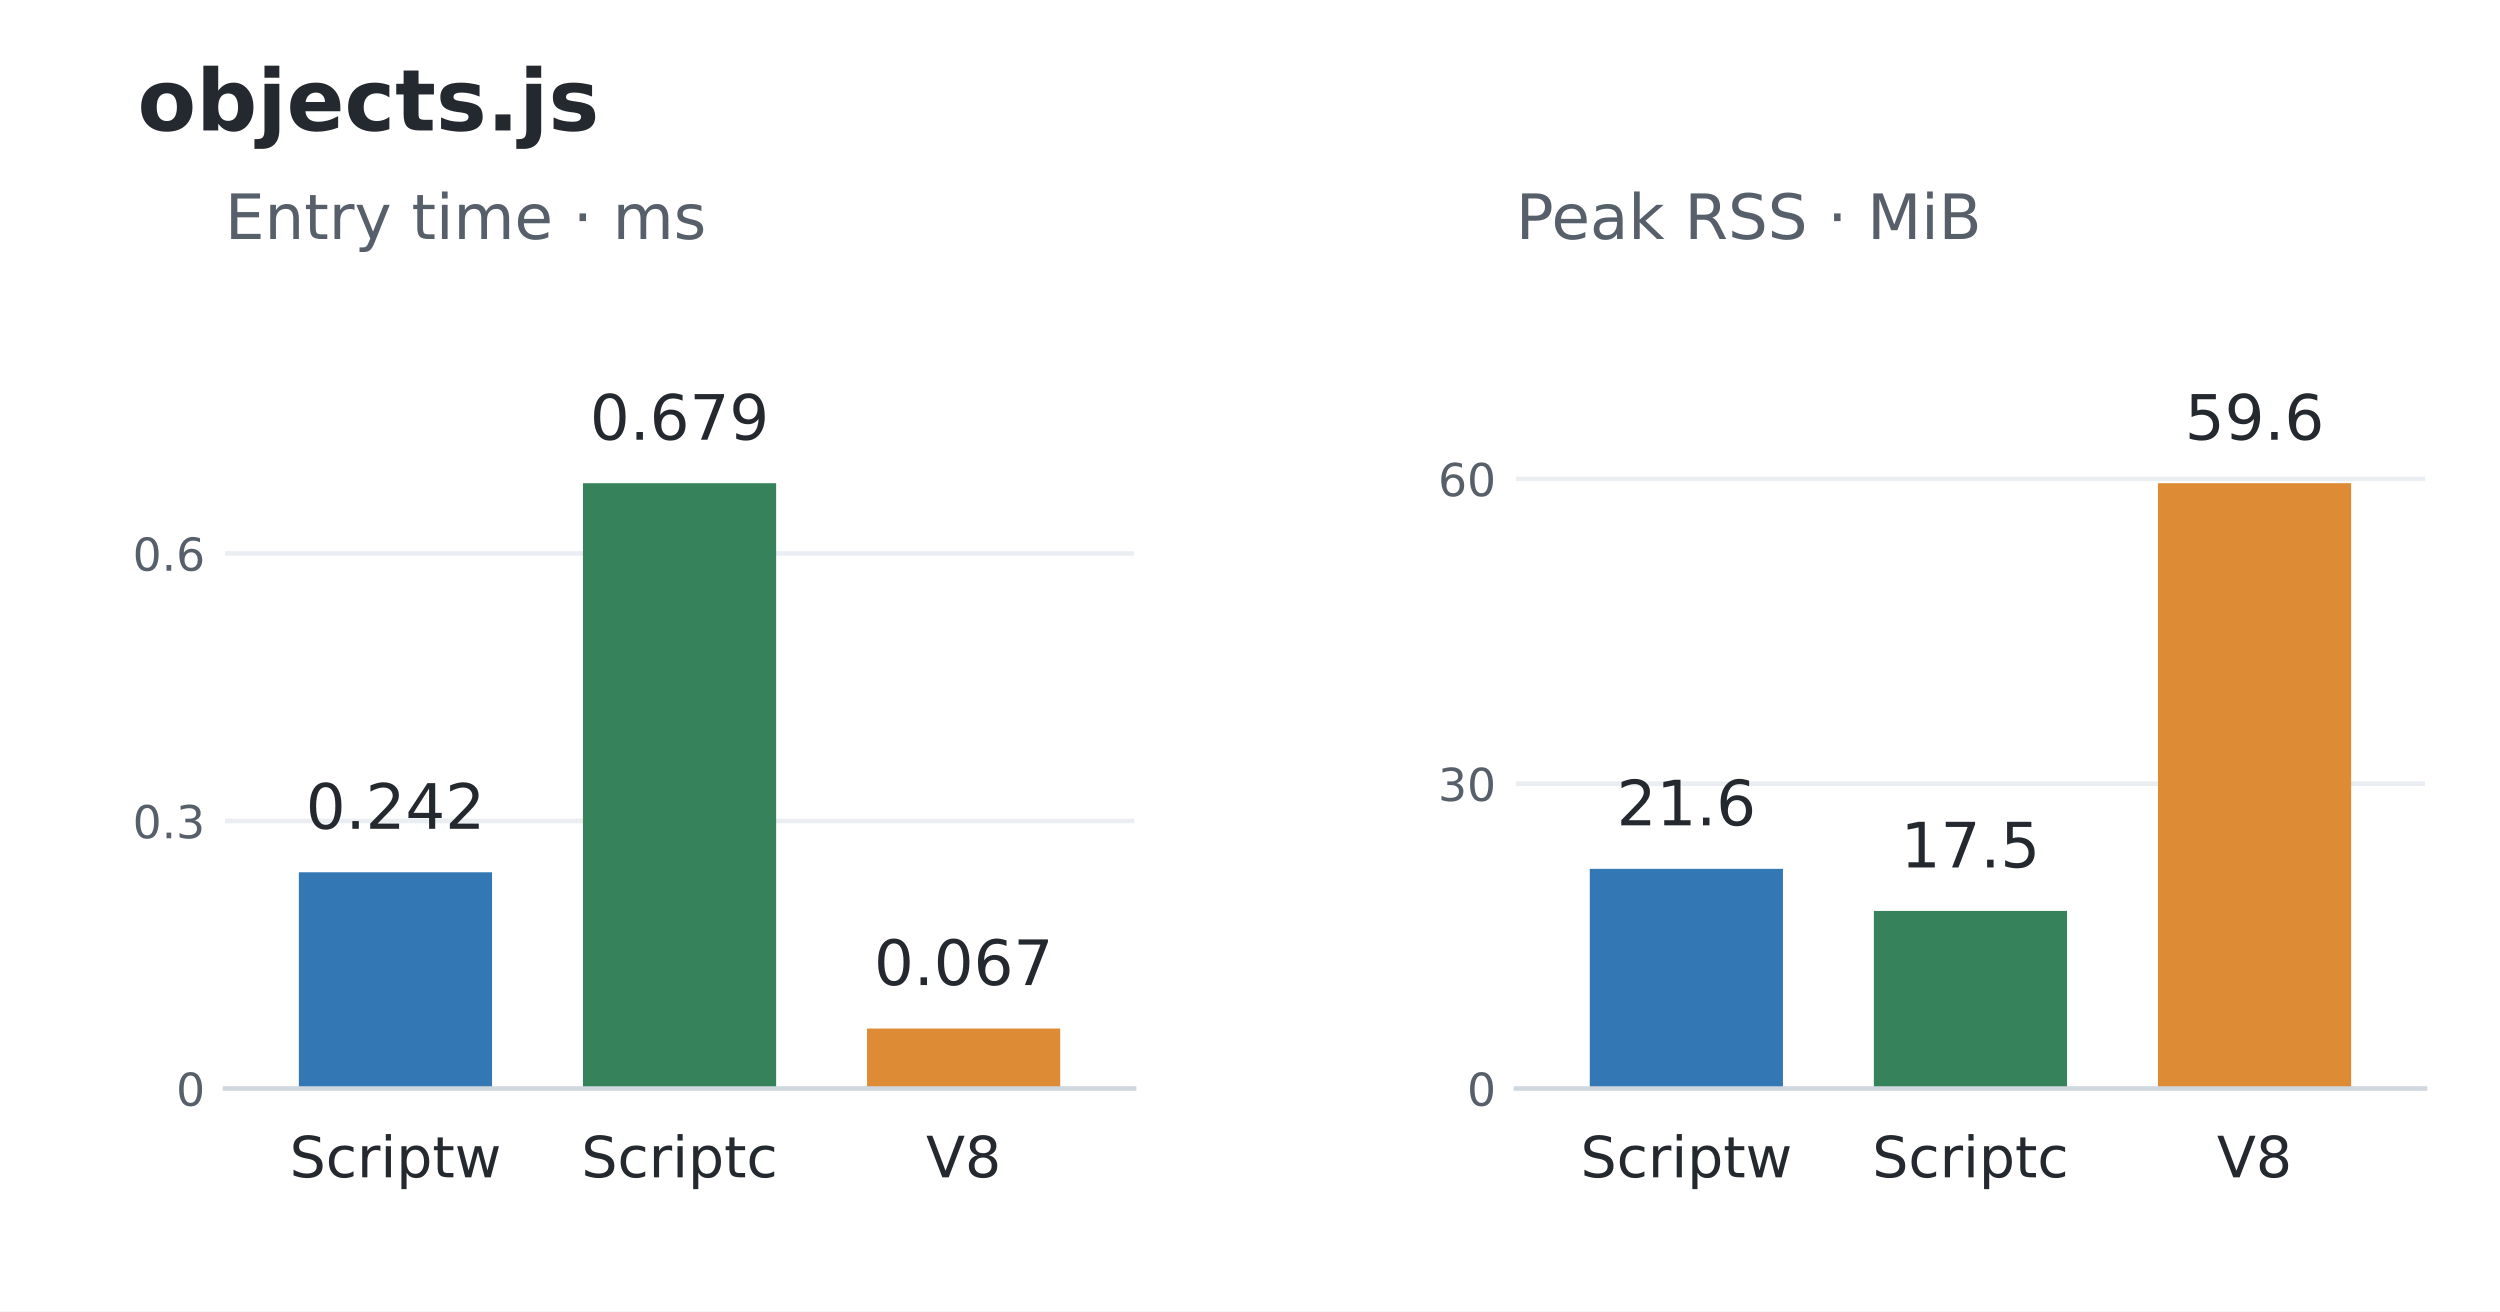
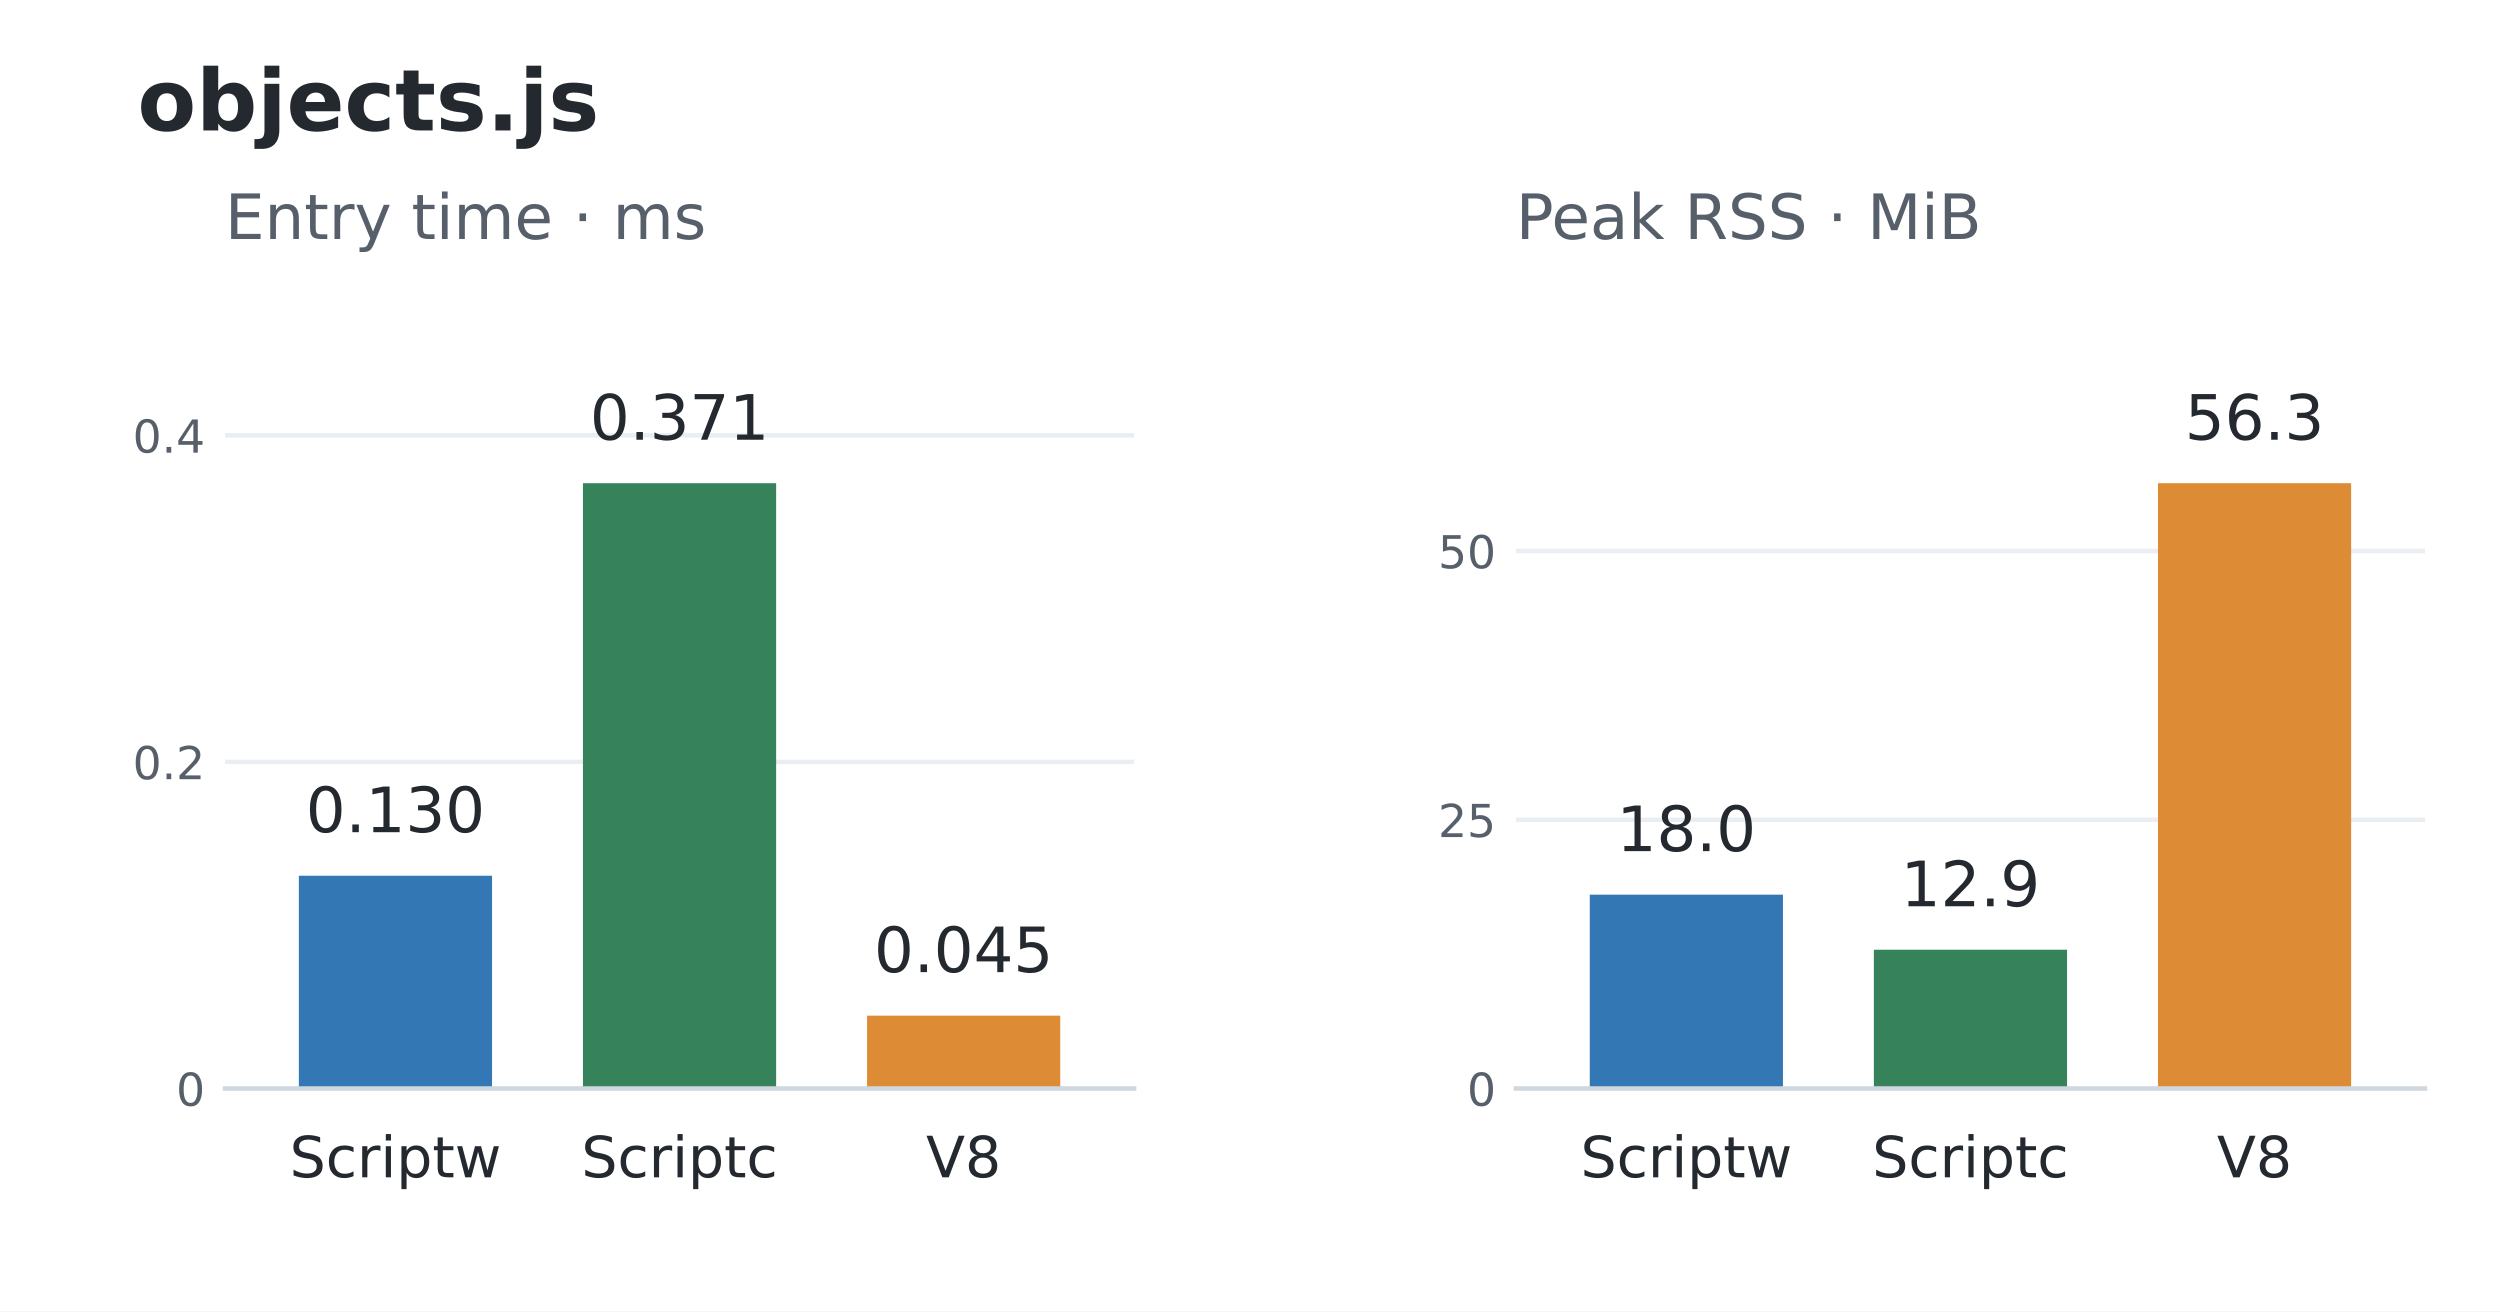
<svg xmlns="http://www.w3.org/2000/svg" width="439.2pt" height="230.4pt" viewBox="0 0 439.2 230.4" version="1.1">
  <defs>
    <style type="text/css">*{stroke-linejoin: round; stroke-linecap: butt}</style>
  </defs>
  <g id="figure_1">
    <g id="patch_1">
      <path d="M 0 230.4 L 439.2 230.4 L 439.2 0 L 0 0 z " style="fill: #ffffff" />
    </g>
    <g id="axes_1">
      <g id="patch_2">
        <path d="M 39.528 191.232 L 199.237 191.232 L 199.237 52.992 L 39.528 52.992 z " style="fill: #ffffff" />
      </g>
      <g id="matplotlib.axis_1">
        <g id="xtick_1">
          <g id="line2d_1" />
          <g id="text_1">
            <text style="font-size: 10px; font-family: 'DejaVu Sans'; text-anchor: middle; fill: #24292f" x="69.473" y="206.83" transform="rotate(-0 69.47346 206.8304)">Scriptw</text>
          </g>
        </g>
        <g id="xtick_2">
          <g id="line2d_2" />
          <g id="text_2">
            <text style="font-size: 10px; font-family: 'DejaVu Sans'; text-anchor: middle; fill: #24292f" x="119.383" y="206.83" transform="rotate(-0 119.3825 206.8304)">Scriptc</text>
          </g>
        </g>
        <g id="xtick_3">
          <g id="line2d_3" />
          <g id="text_3">
            <text style="font-size: 10px; font-family: 'DejaVu Sans'; text-anchor: middle; fill: #24292f" x="169.292" y="206.83" transform="rotate(-0 169.2916 206.8297)">V8</text>
          </g>
        </g>
      </g>
      <g id="matplotlib.axis_2">
        <g id="ytick_1">
          <g id="line2d_4">
            <path d="M 39.528 191.232 L 199.237 191.232 " clip-path="url(#p648741f3fb)" style="fill: none; stroke: #eaeef2; stroke-width: 0.8; stroke-linecap: square" />
          </g>
          <g id="line2d_5" />
          <g id="text_4">
            <text style="font-size: 8px; font-family: 'DejaVu Sans'; text-anchor: end; fill: #57606a" x="36.028" y="194.271" transform="rotate(-0 36.028 194.2711)">0</text>
          </g>
        </g>
        <g id="ytick_2">
          <g id="line2d_6">
-             <path d="M 39.528 144.227 L 199.237 144.227 " clip-path="url(#p648741f3fb)" style="fill: none; stroke: #eaeef2; stroke-width: 0.8; stroke-linecap: square" />
+             <path d="M 39.528 133.855 L 199.237 133.855 " clip-path="url(#p648741f3fb)" style="fill: none; stroke: #eaeef2; stroke-width: 0.8; stroke-linecap: square" />
          </g>
          <g id="line2d_7" />
          <g id="text_5">
-             <text style="font-size: 8px; font-family: 'DejaVu Sans'; text-anchor: end; fill: #57606a" x="36.028" y="147.266" transform="rotate(-0 36.028 147.2664)">0.3</text>
+             <text style="font-size: 8px; font-family: 'DejaVu Sans'; text-anchor: end; fill: #57606a" x="36.028" y="136.894" transform="rotate(-0 36.028 136.8943)">0.2</text>
          </g>
        </g>
        <g id="ytick_3">
          <g id="line2d_8">
-             <path d="M 39.528 97.223 L 199.237 97.223 " clip-path="url(#p648741f3fb)" style="fill: none; stroke: #eaeef2; stroke-width: 0.8; stroke-linecap: square" />
+             <path d="M 39.528 76.479 L 199.237 76.479 " clip-path="url(#p648741f3fb)" style="fill: none; stroke: #eaeef2; stroke-width: 0.8; stroke-linecap: square" />
          </g>
          <g id="line2d_9" />
          <g id="text_6">
-             <text style="font-size: 8px; font-family: 'DejaVu Sans'; text-anchor: end; fill: #57606a" x="36.028" y="100.262" transform="rotate(-0 36.028 100.2618)">0.6</text>
+             <text style="font-size: 8px; font-family: 'DejaVu Sans'; text-anchor: end; fill: #57606a" x="36.028" y="79.518" transform="rotate(-0 36.028 79.51758)">0.4</text>
          </g>
        </g>
      </g>
      <g id="patch_3">
-         <path d="M 52.504 191.232 L 86.443 191.232 L 86.443 153.244 L 52.504 153.244 z " clip-path="url(#p648741f3fb)" style="fill: #3378b5" />
+         <path d="M 52.504 191.232 L 86.443 191.232 L 86.443 153.844 L 52.504 153.844 z " clip-path="url(#p648741f3fb)" style="fill: #3378b5" />
      </g>
      <g id="patch_4">
        <path d="M 102.413 191.232 L 136.352 191.232 L 136.352 84.894 L 102.413 84.894 z " clip-path="url(#p648741f3fb)" style="fill: #36835b" />
      </g>
      <g id="patch_5">
-         <path d="M 152.323 191.232 L 186.261 191.232 L 186.261 180.698 L 152.323 180.698 z " clip-path="url(#p648741f3fb)" style="fill: #de8b36" />
+         <path d="M 152.323 191.232 L 186.261 191.232 L 186.261 178.434 L 152.323 178.434 z " clip-path="url(#p648741f3fb)" style="fill: #de8b36" />
      </g>
      <g id="patch_6">
        <path d="M 39.528 191.232 L 199.237 191.232 " style="fill: none; stroke: #d0d7de; stroke-width: 0.8; stroke-linejoin: miter; stroke-linecap: square" />
      </g>
      <g id="text_7">
-         <text style="font-size: 11px; font-family: 'DejaVu Sans'; text-anchor: middle; fill: #24292f" x="69.473" y="145.601" transform="rotate(-0 69.47346 145.601)">0.242</text>
+         <text style="font-size: 11px; font-family: 'DejaVu Sans'; text-anchor: middle; fill: #24292f" x="69.473" y="146.201" transform="rotate(-0 69.47346 146.2013)">0.130</text>
      </g>
      <g id="text_8">
-         <text style="font-size: 11px; font-family: 'DejaVu Sans'; text-anchor: middle; fill: #24292f" x="119.383" y="77.251" transform="rotate(-0 119.3825 77.25096)">0.679</text>
+         <text style="font-size: 11px; font-family: 'DejaVu Sans'; text-anchor: middle; fill: #24292f" x="119.383" y="77.251" transform="rotate(-0 119.3825 77.25096)">0.371</text>
      </g>
      <g id="text_9">
-         <text style="font-size: 11px; font-family: 'DejaVu Sans'; text-anchor: middle; fill: #24292f" x="169.292" y="173.055" transform="rotate(-0 169.2916 173.0553)">0.067</text>
+         <text style="font-size: 11px; font-family: 'DejaVu Sans'; text-anchor: middle; fill: #24292f" x="169.292" y="170.791" transform="rotate(-0 169.2916 170.7913)">0.045</text>
      </g>
      <g id="text_10">
        <text style="font-size: 11px; font-family: 'DejaVu Sans'; text-anchor: start; fill: #57606a" x="39.528" y="41.992" transform="rotate(-0 39.528 41.992)">Entry time · ms</text>
      </g>
    </g>
    <g id="axes_2">
      <g id="patch_7">
        <path d="M 266.315 191.232 L 426.024 191.232 L 426.024 52.992 L 266.315 52.992 z " style="fill: #ffffff" />
      </g>
      <g id="matplotlib.axis_3">
        <g id="xtick_4">
          <g id="line2d_10" />
          <g id="text_11">
            <text style="font-size: 10px; font-family: 'DejaVu Sans'; text-anchor: middle; fill: #24292f" x="296.26" y="206.83" transform="rotate(-0 296.2604 206.8304)">Scriptw</text>
          </g>
        </g>
        <g id="xtick_5">
          <g id="line2d_11" />
          <g id="text_12">
            <text style="font-size: 10px; font-family: 'DejaVu Sans'; text-anchor: middle; fill: #24292f" x="346.169" y="206.83" transform="rotate(-0 346.1695 206.8304)">Scriptc</text>
          </g>
        </g>
        <g id="xtick_6">
          <g id="line2d_12" />
          <g id="text_13">
            <text style="font-size: 10px; font-family: 'DejaVu Sans'; text-anchor: middle; fill: #24292f" x="396.079" y="206.83" transform="rotate(-0 396.0785 206.8297)">V8</text>
          </g>
        </g>
      </g>
      <g id="matplotlib.axis_4">
        <g id="ytick_4">
          <g id="line2d_13">
            <path d="M 266.315 191.232 L 426.024 191.232 " clip-path="url(#pf3a1462166)" style="fill: none; stroke: #eaeef2; stroke-width: 0.8; stroke-linecap: square" />
          </g>
          <g id="line2d_14" />
          <g id="text_14">
            <text style="font-size: 8px; font-family: 'DejaVu Sans'; text-anchor: end; fill: #57606a" x="262.815" y="194.271" transform="rotate(-0 262.8149 194.2711)">0</text>
          </g>
        </g>
        <g id="ytick_5">
          <g id="line2d_15">
-             <path d="M 266.315 137.681 L 426.024 137.681 " clip-path="url(#pf3a1462166)" style="fill: none; stroke: #eaeef2; stroke-width: 0.8; stroke-linecap: square" />
+             <path d="M 266.315 144.015 L 426.024 144.015 " clip-path="url(#pf3a1462166)" style="fill: none; stroke: #eaeef2; stroke-width: 0.8; stroke-linecap: square" />
          </g>
          <g id="line2d_16" />
          <g id="text_15">
-             <text style="font-size: 8px; font-family: 'DejaVu Sans'; text-anchor: end; fill: #57606a" x="262.815" y="140.72" transform="rotate(-0 262.8149 140.7201)">30</text>
+             <text style="font-size: 8px; font-family: 'DejaVu Sans'; text-anchor: end; fill: #57606a" x="262.815" y="147.054" transform="rotate(-0 262.8149 147.0538)">25</text>
          </g>
        </g>
        <g id="ytick_6">
          <g id="line2d_17">
-             <path d="M 266.315 84.13 L 426.024 84.13 " clip-path="url(#pf3a1462166)" style="fill: none; stroke: #eaeef2; stroke-width: 0.8; stroke-linecap: square" />
+             <path d="M 266.315 96.797 L 426.024 96.797 " clip-path="url(#pf3a1462166)" style="fill: none; stroke: #eaeef2; stroke-width: 0.8; stroke-linecap: square" />
          </g>
          <g id="line2d_18" />
          <g id="text_16">
-             <text style="font-size: 8px; font-family: 'DejaVu Sans'; text-anchor: end; fill: #57606a" x="262.815" y="87.169" transform="rotate(-0 262.8149 87.16908)">60</text>
+             <text style="font-size: 8px; font-family: 'DejaVu Sans'; text-anchor: end; fill: #57606a" x="262.815" y="99.837" transform="rotate(-0 262.8149 99.83652)">50</text>
          </g>
        </g>
      </g>
      <g id="patch_8">
-         <path d="M 279.291 191.232 L 313.229 191.232 L 313.229 152.641 L 279.291 152.641 z " clip-path="url(#pf3a1462166)" style="fill: #3378b5" />
+         <path d="M 279.291 191.232 L 313.229 191.232 L 313.229 157.173 L 279.291 157.173 z " clip-path="url(#pf3a1462166)" style="fill: #3378b5" />
      </g>
      <g id="patch_9">
-         <path d="M 329.2 191.232 L 363.139 191.232 L 363.139 160.032 L 329.2 160.032 z " clip-path="url(#pf3a1462166)" style="fill: #36835b" />
+         <path d="M 329.2 191.232 L 363.139 191.232 L 363.139 166.852 L 329.2 166.852 z " clip-path="url(#pf3a1462166)" style="fill: #36835b" />
      </g>
      <g id="patch_10">
        <path d="M 379.109 191.232 L 413.048 191.232 L 413.048 84.894 L 379.109 84.894 z " clip-path="url(#pf3a1462166)" style="fill: #de8b36" />
      </g>
      <g id="patch_11">
        <path d="M 266.315 191.232 L 426.024 191.232 " style="fill: none; stroke: #d0d7de; stroke-width: 0.8; stroke-linejoin: miter; stroke-linecap: square" />
      </g>
      <g id="text_17">
-         <text style="font-size: 11px; font-family: 'DejaVu Sans'; text-anchor: middle; fill: #24292f" x="296.26" y="144.999" transform="rotate(-0 296.2604 144.9985)">21.6</text>
+         <text style="font-size: 11px; font-family: 'DejaVu Sans'; text-anchor: middle; fill: #24292f" x="296.26" y="149.53" transform="rotate(-0 296.2604 149.5303)">18.0</text>
      </g>
      <g id="text_18">
-         <text style="font-size: 11px; font-family: 'DejaVu Sans'; text-anchor: middle; fill: #24292f" x="346.169" y="152.39" transform="rotate(-0 346.1695 152.3897)">17.5</text>
+         <text style="font-size: 11px; font-family: 'DejaVu Sans'; text-anchor: middle; fill: #24292f" x="346.169" y="159.21" transform="rotate(-0 346.1695 159.2098)">12.9</text>
      </g>
      <g id="text_19">
-         <text style="font-size: 11px; font-family: 'DejaVu Sans'; text-anchor: middle; fill: #24292f" x="396.079" y="77.251" transform="rotate(-0 396.0785 77.25096)">59.6</text>
+         <text style="font-size: 11px; font-family: 'DejaVu Sans'; text-anchor: middle; fill: #24292f" x="396.079" y="77.251" transform="rotate(-0 396.0785 77.25096)">56.3</text>
      </g>
      <g id="text_20">
        <text style="font-size: 11px; font-family: 'DejaVu Sans'; text-anchor: start; fill: #57606a" x="266.315" y="41.992" transform="rotate(-0 266.3149 41.992)">Peak RSS · MiB</text>
      </g>
    </g>
    <g id="text_21">
      <text style="font-weight: 700; font-size: 15px; font-family: 'DejaVu Sans'; text-anchor: start; fill: #24292f" x="24.156" y="22.918" transform="rotate(-0 24.156 22.91766)">objects.js</text>
    </g>
  </g>
  <defs>
    <clipPath id="p648741f3fb">
      <rect x="39.528" y="52.992" width="159.709" height="138.24" />
    </clipPath>
    <clipPath id="pf3a1462166">
      <rect x="266.315" y="52.992" width="159.709" height="138.24" />
    </clipPath>
  </defs>
</svg>
